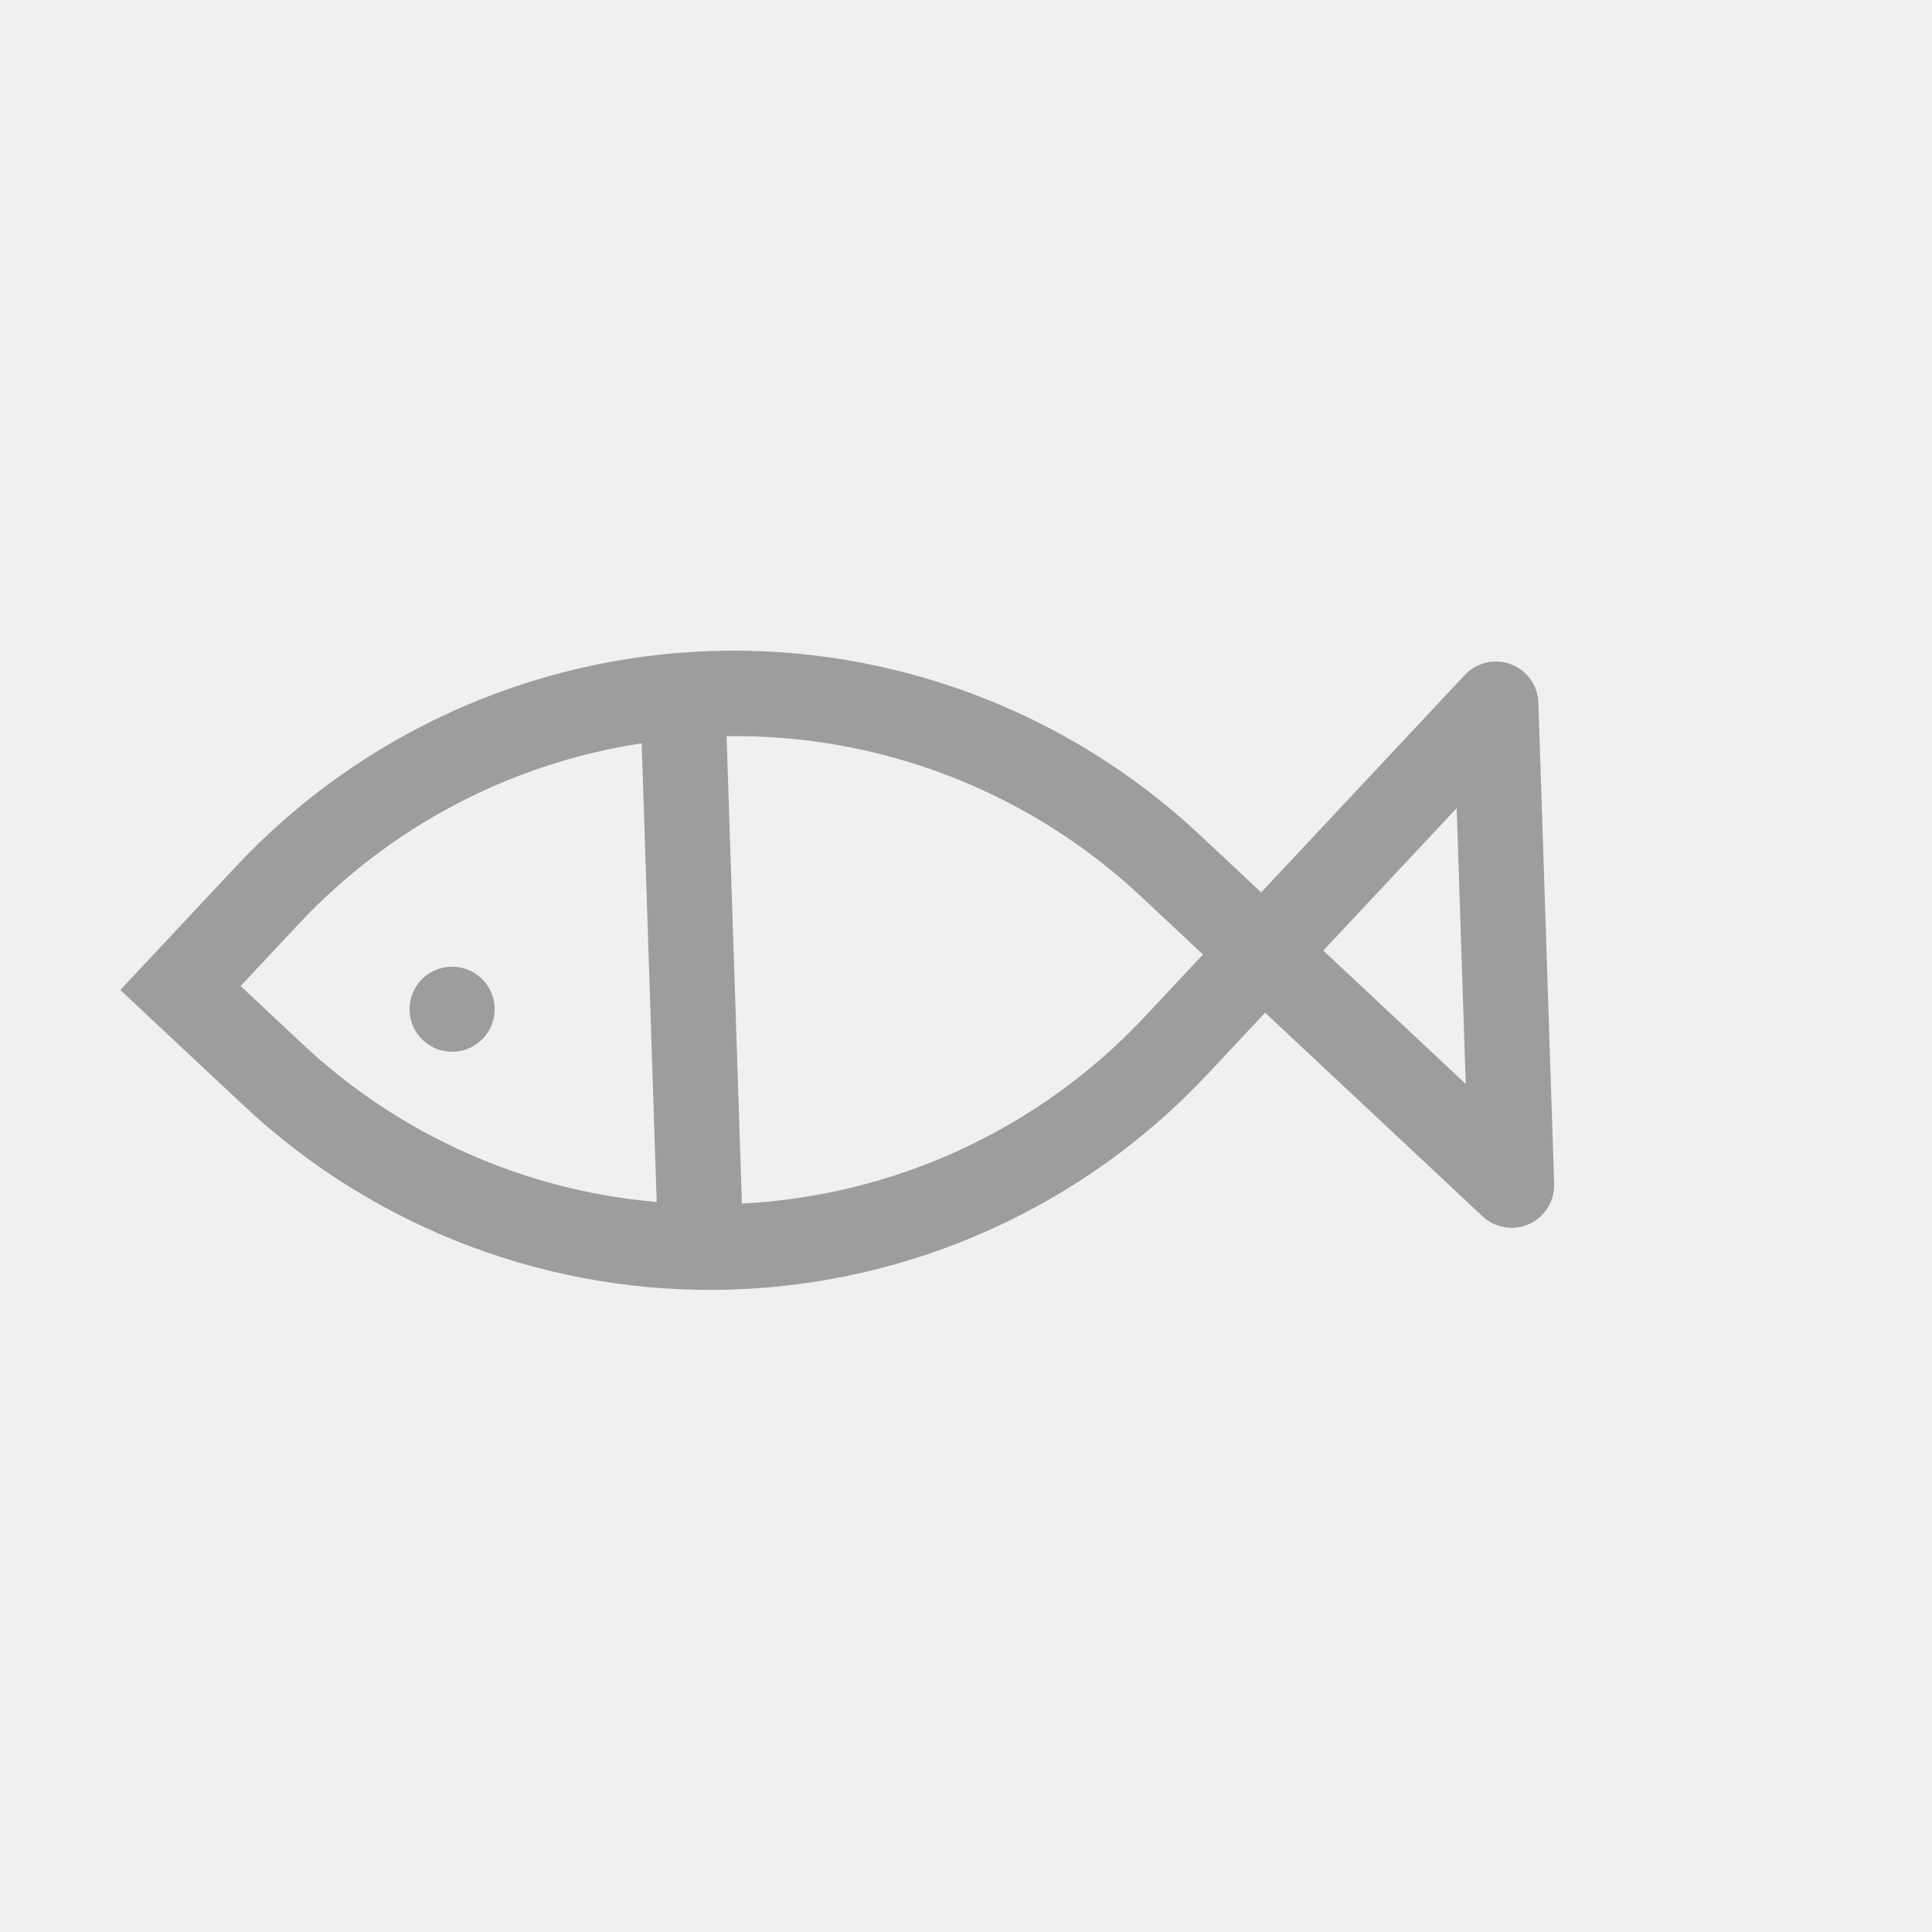
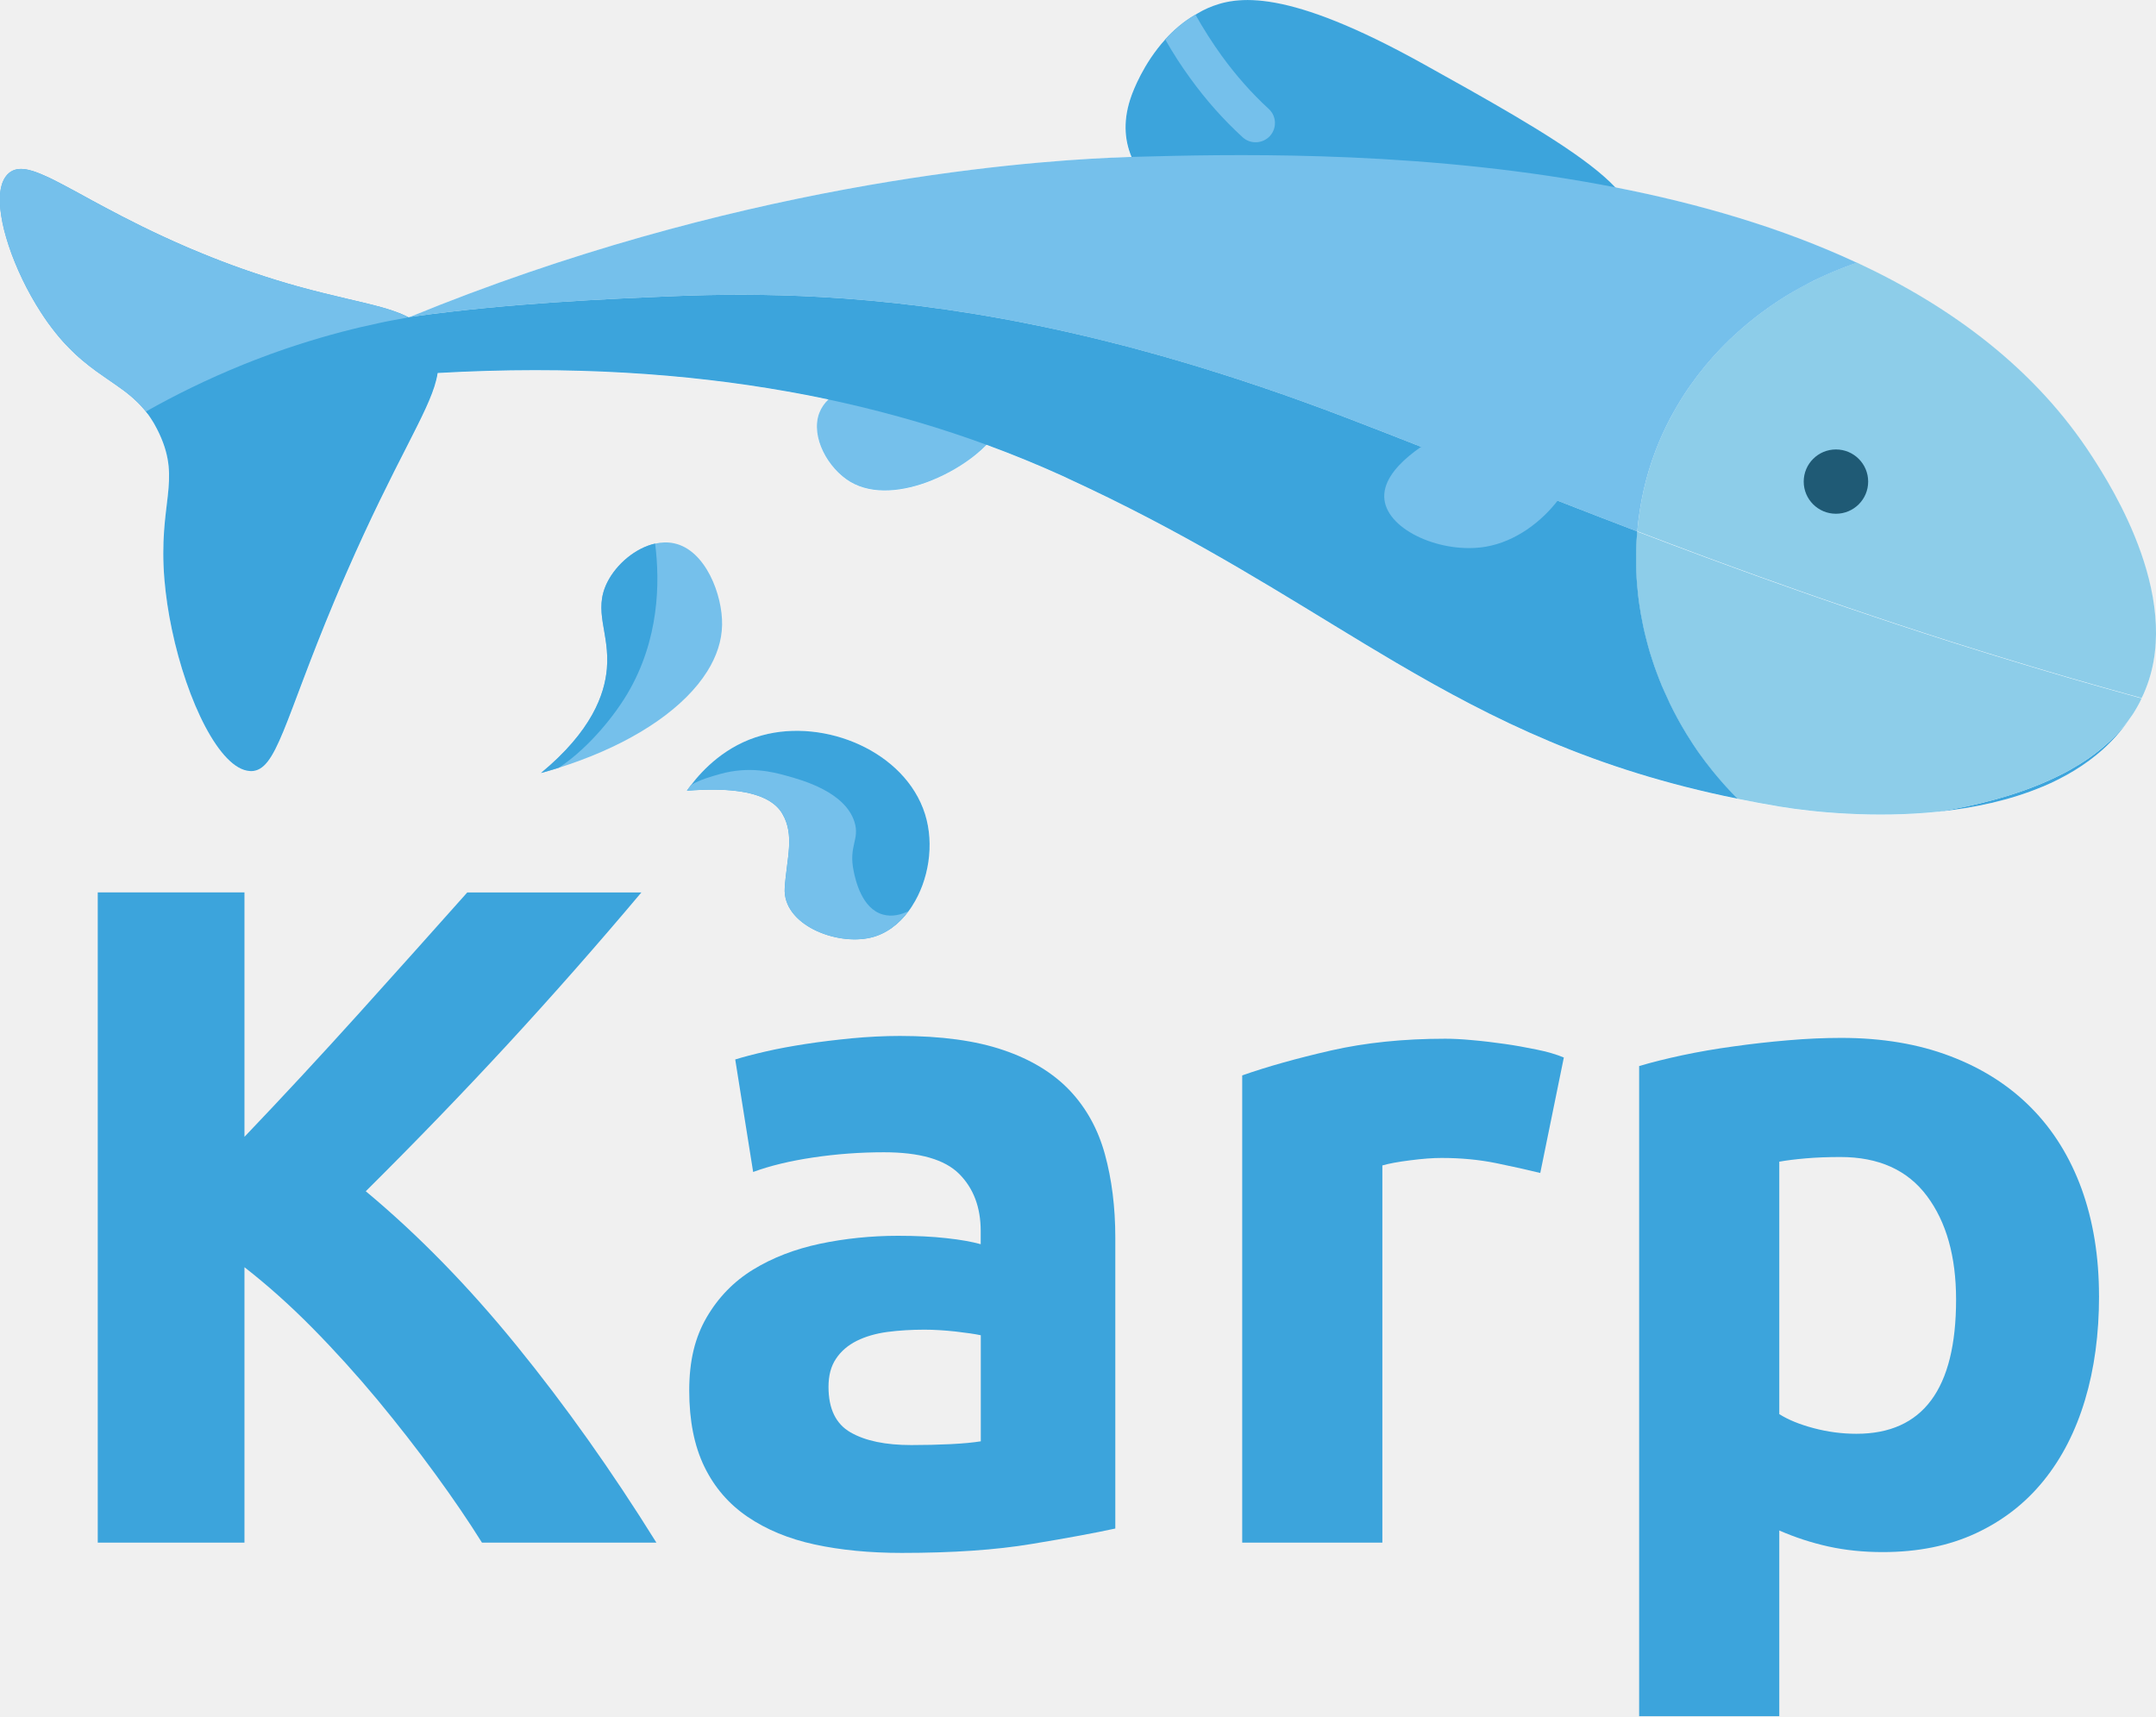
- <svg xmlns="http://www.w3.org/2000/svg" width="249" height="249" viewBox="0 0 249 249" fill="none">
-   <g clip-path="url(#clip0_2208_1095)">
-     <path d="M62.017 126.067C59.807 123.997 56.336 124.111 54.265 126.321C52.195 128.532 52.309 132.003 54.519 134.074C56.73 136.144 60.201 136.03 62.272 133.82C64.342 131.609 64.228 128.138 62.017 126.067Z" fill="#9D9D9D" />
-     <path d="M31.517 142.588C48.517 158.47 71.123 166.961 94.375 166.199C117.627 165.437 139.628 155.484 155.552 138.523L163.05 130.517L191.072 156.761C191.864 157.502 192.858 157.992 193.928 158.168C194.998 158.345 196.096 158.2 197.084 157.753C198.072 157.305 198.905 156.574 199.478 155.653C200.051 154.732 200.337 153.662 200.302 152.578L198.27 90.561C198.234 89.477 197.878 88.427 197.246 87.546C196.614 86.664 195.735 85.99 194.72 85.608C193.705 85.226 192.6 85.153 191.543 85.4C190.487 85.646 189.527 86.2 188.786 86.991L162.542 115.013L154.536 107.515C137.536 91.633 114.93 83.142 91.678 83.904C68.426 84.666 46.425 94.618 30.501 111.579L15.505 127.592L31.517 142.588ZM187.742 104.153L188.907 139.704L170.549 122.511L187.742 104.153ZM155.044 123.019L147.546 131.025C134.009 145.477 115.394 154.113 95.618 155.116L93.644 94.881C113.443 94.587 132.584 101.986 147.038 115.521L155.044 123.019ZM38.507 119.077C50.206 106.575 65.774 98.375 82.701 95.799L84.634 154.913C67.576 153.451 51.507 146.289 39.015 134.582L31.009 127.084L38.507 119.077Z" fill="#9D9D9D" />
+ <svg xmlns="http://www.w3.org/2000/svg" width="201" height="160" viewBox="0 0 201 160" fill="none">
+   <g clip-path="url(#clip0_4208_13566)">
+     <path d="M190.426 73.333L190.372 73.36C187.377 74.614 184.041 75.325 180.733 75.669C180.733 75.683 180.715 75.678 180.715 75.678C177.774 75.982 174.86 76.004 172.228 75.864C172.228 75.864 172.219 75.864 172.215 75.864C169.791 75.742 167.608 75.484 165.852 75.194C164.513 74.968 163.229 74.728 161.967 74.469C148.602 71.762 139.336 67.176 130.187 61.806C130.187 61.806 130.187 61.806 130.182 61.806C122.567 57.328 115.029 52.312 105.272 47.377C104.042 46.752 102.776 46.127 101.469 45.511C100.661 45.126 99.826 44.742 98.978 44.343C96.804 43.361 94.471 42.396 91.98 41.482C91.676 41.798 91.331 42.111 90.95 42.419C89.833 43.32 88.44 44.157 86.956 44.764C86.92 44.778 86.888 44.791 86.856 44.805L86.829 44.818C84.233 45.855 81.374 46.181 79.277 44.941C77.199 43.709 75.547 40.753 76.373 38.525C76.564 38.027 76.859 37.606 77.231 37.253C76.246 37.04 75.252 36.841 74.226 36.655C73.927 36.601 73.623 36.547 73.319 36.492C64.056 34.853 53.296 34.075 40.816 34.785C40.789 34.998 40.744 35.22 40.685 35.446C39.922 38.539 36.859 43.007 32.298 53.453C31.899 54.363 31.527 55.232 31.177 56.069C26.494 67.253 25.813 71.889 23.422 71.902C23.376 71.902 23.326 71.902 23.276 71.893C20.499 71.708 17.436 65.419 16.024 58.677C15.698 57.138 15.466 55.581 15.335 54.059C14.74 46.897 16.918 44.9 14.867 40.467C14.822 40.368 14.776 40.273 14.731 40.182C14.695 40.101 14.654 40.024 14.613 39.951C14.554 39.834 14.495 39.72 14.431 39.616C14.391 39.539 14.35 39.467 14.305 39.394C14.255 39.308 14.205 39.222 14.146 39.141C14.096 39.059 14.041 38.978 13.987 38.896C13.914 38.788 13.846 38.693 13.774 38.593C13.724 38.53 13.674 38.444 13.615 38.385C13.547 38.294 13.474 38.213 13.401 38.131C13.22 37.909 13.025 37.71 12.834 37.52C12.743 37.429 12.653 37.348 12.562 37.262C12.466 37.171 12.371 37.085 12.271 37.004C11.999 36.768 11.722 36.547 11.432 36.338C11.2 36.166 10.955 35.994 10.706 35.822C10.161 35.442 9.594 35.062 9.004 34.636C8.577 34.324 8.137 33.989 7.688 33.608C7.583 33.518 7.479 33.427 7.375 33.337C7.37 33.337 7.366 33.332 7.361 33.327C7.157 33.146 6.953 32.956 6.744 32.748C6.639 32.644 6.535 32.54 6.426 32.431C6.322 32.327 6.208 32.209 6.104 32.096C6.018 32.001 5.932 31.906 5.836 31.806C5.6 31.544 5.36 31.254 5.119 30.951C5.01 30.815 4.901 30.67 4.788 30.52C4.674 30.38 4.566 30.226 4.457 30.072C4.234 29.764 4.026 29.447 3.817 29.126C2.551 27.17 1.489 24.947 0.808 22.873C0.731 22.633 0.654 22.398 0.586 22.158C0.518 21.922 0.454 21.687 0.395 21.461C0.341 21.23 0.291 21.003 0.241 20.782C0.2 20.56 0.159 20.342 0.123 20.125C0.091 19.912 0.064 19.704 0.041 19.5C0.023 19.297 0.009 19.097 0 18.907C-0.013 18.527 0 18.169 0.046 17.843C0.046 17.843 0.046 17.843 0.046 17.839C0.068 17.68 0.1 17.522 0.136 17.377C0.154 17.3 0.177 17.227 0.2 17.155C0.223 17.087 0.25 17.019 0.272 16.956C0.341 16.788 0.427 16.63 0.522 16.498C0.613 16.367 0.713 16.254 0.831 16.154C1.253 15.792 1.784 15.693 2.455 15.806C2.61 15.833 2.759 15.869 2.927 15.919C3.181 15.987 3.463 16.086 3.758 16.209C4.003 16.308 4.257 16.422 4.529 16.548C4.665 16.612 4.806 16.684 4.951 16.752C5.519 17.037 6.145 17.368 6.839 17.744H6.844C7.17 17.92 7.506 18.101 7.865 18.3C8.096 18.432 8.341 18.568 8.595 18.703C8.85 18.839 9.104 18.975 9.367 19.115C9.494 19.188 9.63 19.26 9.771 19.333C11.845 20.442 14.345 21.719 17.359 23.018C17.427 23.05 17.499 23.077 17.567 23.109C17.64 23.14 17.713 23.172 17.79 23.204C18.112 23.344 18.439 23.475 18.77 23.611C19.097 23.747 19.414 23.874 19.732 24.001C20.05 24.127 20.367 24.25 20.672 24.367C21.284 24.603 21.883 24.825 22.459 25.028C24.007 25.576 25.432 26.034 26.744 26.418C27.075 26.513 27.397 26.604 27.71 26.695C29.471 27.183 31.018 27.55 32.366 27.867C32.589 27.917 32.797 27.971 33.006 28.017C33.465 28.125 33.9 28.229 34.318 28.329C34.549 28.388 34.776 28.447 34.994 28.501C35.212 28.56 35.425 28.614 35.634 28.673C35.77 28.714 35.906 28.755 36.033 28.791C36.228 28.85 36.419 28.909 36.6 28.972C36.691 29.004 36.778 29.035 36.868 29.067C37.322 29.226 37.726 29.398 38.098 29.597C38.125 29.583 38.153 29.57 38.184 29.565C68.268 17.232 94.498 15.117 103.679 14.706C104.378 14.674 104.982 14.651 105.476 14.638C104.796 12.999 104.687 11.102 105.485 8.91C105.64 8.498 106.556 5.981 108.621 3.694C109.388 2.848 110.318 2.033 111.439 1.385C111.507 1.345 111.576 1.299 111.644 1.263C111.934 1.087 112.243 0.928 112.569 0.783C115.297 -0.417 119.935 -1.118 132.742 6.013C134.176 6.814 135.587 7.597 136.953 8.367C142.971 11.767 148.09 14.846 150.581 17.481C158.305 18.989 166.052 21.221 173.104 24.512C181.994 28.66 189.795 34.473 195.055 42.632C196.752 45.271 203.914 56.355 199.648 65.106C199.575 65.297 199.489 65.46 199.398 65.627C199.276 65.858 199.158 66.066 199.031 66.27C198.967 66.374 198.904 66.478 198.835 66.582C198.772 66.682 198.699 66.782 198.627 66.881C198.568 66.972 198.504 67.058 198.441 67.144C197.728 68.167 196.911 69.086 196.013 69.897C194.384 71.35 192.477 72.482 190.413 73.356L190.426 73.333Z" fill="white" />
+     <path d="M190.372 73.36C187.377 74.614 184.041 75.325 180.733 75.669C180.733 75.683 180.714 75.678 180.714 75.678C177.774 75.982 174.86 76.004 172.228 75.864C172.228 75.864 172.219 75.864 172.215 75.864C169.791 75.742 167.608 75.484 165.852 75.194C164.513 74.968 163.229 74.728 161.967 74.469C148.602 71.762 139.335 67.176 130.187 61.806C130.187 61.806 130.187 61.806 130.182 61.806C122.567 57.328 115.029 52.312 105.272 47.377C104.042 46.752 102.776 46.127 101.469 45.511C100.661 45.126 99.826 44.742 98.978 44.343C96.804 43.361 94.471 42.396 91.98 41.482C91.676 41.799 91.331 42.111 90.95 42.419C90.768 42.346 90.587 42.279 90.405 42.215C89.52 43.125 88.308 44.022 86.947 44.755C86.915 44.769 86.888 44.787 86.861 44.805L86.833 44.818C84.238 45.855 81.379 46.181 79.282 44.941C77.203 43.709 75.552 40.753 76.377 38.525C76.568 38.027 76.863 37.606 77.235 37.253C76.25 37.04 75.257 36.841 74.231 36.655C73.931 36.601 73.627 36.547 73.323 36.492C64.061 34.853 53.301 34.075 40.821 34.785C40.794 34.998 40.748 35.22 40.689 35.446C40.213 35.469 39.732 35.496 39.246 35.523C38.788 38.656 35.634 42.976 30.737 54.181C30.342 55.083 29.979 55.943 29.634 56.767C25.995 65.451 24.765 70.191 23.285 71.893C20.508 71.708 17.445 65.419 16.034 58.677C15.707 57.138 15.475 55.581 15.344 54.059C14.749 46.897 16.927 44.9 14.876 40.467C14.831 40.368 14.786 40.273 14.74 40.182C14.704 40.101 14.663 40.024 14.622 39.951C14.563 39.834 14.504 39.72 14.441 39.616C14.4 39.539 14.359 39.467 14.313 39.394C14.264 39.308 14.214 39.222 14.155 39.141C14.105 39.059 14.05 38.978 13.996 38.896C13.923 38.788 13.855 38.693 13.783 38.593C13.733 38.53 13.683 38.444 13.624 38.385C13.556 38.294 13.483 38.213 13.41 38.131C13.229 37.909 13.034 37.71 12.843 37.52C12.752 37.429 12.662 37.348 12.571 37.262C12.476 37.171 12.38 37.085 12.28 37.004C12.008 36.768 11.731 36.547 11.441 36.338C11.209 36.166 10.964 35.994 10.715 35.822C10.17 35.442 9.603 35.062 9.013 34.636C8.586 34.324 8.146 33.989 7.697 33.608C7.592 33.518 7.488 33.427 7.384 33.337C7.379 33.337 7.375 33.332 7.37 33.328C7.166 33.146 6.962 32.956 6.753 32.748C6.649 32.644 6.544 32.54 6.435 32.431C6.331 32.327 6.217 32.209 6.113 32.096C6.027 32.001 5.941 31.906 5.845 31.806C5.609 31.544 5.369 31.254 5.128 30.951C5.019 30.815 4.91 30.67 4.797 30.52C4.684 30.38 4.575 30.226 4.466 30.072C4.243 29.764 4.035 29.447 3.826 29.126C2.56 27.17 1.498 24.947 0.817 22.873C0.74 22.633 0.663 22.398 0.595 22.158C0.527 21.922 0.463 21.687 0.404 21.461C0.35 21.23 0.3 21.003 0.25 20.782C0.209 20.56 0.168 20.342 0.132 20.125C0.1 19.912 0.073 19.704 0.05 19.5C0.032 19.297 0.018 19.097 0.009 18.907C-0.004 18.527 0.009 18.169 0.055 17.843C0.055 17.843 0.055 17.843 0.055 17.839C0.077 17.68 0.109 17.522 0.145 17.377C0.163 17.3 0.186 17.227 0.209 17.155C0.232 17.087 0.259 17.019 0.281 16.956C0.35 16.788 0.436 16.63 0.531 16.498C2.328 16.593 5.255 18.581 10.193 21.112C11.827 21.945 13.669 22.837 15.77 23.743C16.238 23.946 16.719 24.145 17.213 24.349C17.563 24.49 17.89 24.616 18.225 24.748C18.588 24.893 18.956 25.038 19.31 25.173C19.682 25.318 20.054 25.45 20.417 25.581C20.758 25.707 21.093 25.83 21.425 25.943C21.761 26.056 22.096 26.174 22.419 26.282C22.823 26.414 23.204 26.541 23.59 26.658C23.998 26.785 24.397 26.907 24.783 27.025C25.155 27.134 25.532 27.247 25.886 27.346C26.145 27.419 26.399 27.487 26.653 27.555C26.97 27.641 27.284 27.727 27.588 27.808C27.801 27.863 28.019 27.917 28.218 27.971C28.7 28.094 29.172 28.207 29.612 28.315C29.612 28.315 29.616 28.315 29.625 28.315C30.787 28.596 31.817 28.827 32.743 29.053C32.775 29.058 32.806 29.067 32.838 29.076C33.387 29.212 33.9 29.348 34.377 29.488C34.418 29.502 34.458 29.511 34.499 29.524C34.703 29.583 34.903 29.651 35.098 29.715C35.18 29.746 35.262 29.778 35.339 29.8C35.525 29.868 35.711 29.936 35.883 30.009C35.883 30.009 35.883 30.009 35.888 30.013C35.929 30.031 35.97 30.054 36.011 30.068C36.129 30.117 36.251 30.172 36.373 30.226C36.401 30.244 36.428 30.253 36.46 30.267C36.487 30.285 36.519 30.303 36.55 30.317C36.578 30.303 36.605 30.29 36.637 30.285C37.163 30.068 37.694 29.859 38.216 29.642C38.339 29.592 38.456 29.547 38.579 29.497C70.138 16.942 97.085 15.561 103.929 15.348C103.842 15.131 103.761 14.909 103.693 14.687C104.392 14.656 104.995 14.633 105.49 14.62C104.809 12.98 104.7 11.084 105.499 8.892C105.653 8.48 106.57 5.963 108.635 3.676C109.402 2.83 110.332 2.015 111.453 1.367C111.521 1.327 111.589 1.281 111.657 1.245C114.475 0.231 119.336 0.118 131.194 6.723C132.619 7.52 134.021 8.299 135.374 9.064C140.461 11.935 144.908 14.574 147.672 16.919C148.185 17.359 148.639 17.78 149.029 18.192C149.887 18.359 150.744 18.536 151.598 18.721C158.396 20.198 165.153 22.258 171.37 25.137C171.429 25.164 171.493 25.191 171.552 25.219C180.447 29.361 188.248 35.184 193.503 43.338C195.137 45.873 201.808 56.21 198.549 64.776C198.418 65.125 198.268 65.473 198.1 65.817C198.028 66.007 197.937 66.166 197.851 66.338C197.724 66.564 197.61 66.773 197.478 66.976C196.97 67.814 196.398 68.584 195.763 69.294C194.969 70.186 194.084 70.97 193.126 71.671C193.126 71.676 193.122 71.681 193.117 71.681C192.273 72.296 191.375 72.849 190.426 73.329L190.372 73.356V73.36Z" fill="white" />
+     <path d="M23.417 71.893C23.372 71.893 23.322 71.893 23.272 71.884C20.494 71.699 17.431 65.41 16.02 58.668C15.693 57.129 15.462 55.572 15.33 54.05C14.736 46.888 16.914 44.891 14.863 40.458C14.817 40.359 14.772 40.264 14.726 40.173C14.69 40.092 14.649 40.015 14.608 39.942C14.549 39.825 14.49 39.711 14.427 39.607C14.386 39.53 14.345 39.458 14.3 39.385C14.25 39.299 14.2 39.213 14.141 39.132C14.091 39.05 14.037 38.969 13.982 38.887C13.909 38.779 13.841 38.684 13.769 38.584C13.719 38.521 13.669 38.435 13.61 38.376C13.542 38.285 13.469 38.204 13.397 38.122C13.215 37.9 13.02 37.701 12.829 37.511C12.739 37.42 12.648 37.339 12.557 37.253C12.462 37.162 12.367 37.076 12.267 36.995C11.994 36.759 11.718 36.538 11.427 36.329C11.196 36.157 10.951 35.985 10.701 35.813C10.156 35.433 9.589 35.053 8.999 34.627C8.573 34.315 8.132 33.979 7.683 33.599C7.579 33.509 7.474 33.418 7.37 33.328C7.365 33.328 7.361 33.323 7.356 33.318C7.152 33.137 6.948 32.947 6.739 32.739C6.635 32.635 6.53 32.531 6.422 32.422C6.317 32.318 6.204 32.2 6.099 32.087C6.013 31.992 5.927 31.897 5.832 31.797C5.596 31.535 5.355 31.245 5.115 30.941C5.006 30.806 4.897 30.661 4.783 30.511C4.67 30.371 4.561 30.217 4.452 30.063C4.23 29.755 4.021 29.438 3.812 29.117C2.546 27.161 1.484 24.938 0.803 22.864C0.726 22.624 0.649 22.389 0.581 22.149C0.513 21.913 0.449 21.678 0.39 21.452C0.336 21.221 0.286 20.994 0.236 20.773C0.195 20.551 0.154 20.333 0.118 20.116C0.086 19.903 0.059 19.695 0.036 19.491C0.018 19.288 0.005 19.088 -0.004 18.898C-0.018 18.518 -0.004 18.16 0.041 17.834C0.041 17.834 0.041 17.834 0.041 17.83C0.064 17.671 0.095 17.513 0.132 17.368C0.15 17.291 0.173 17.218 0.195 17.146C0.218 17.078 0.245 17.01 0.268 16.947C0.336 16.779 0.422 16.621 0.517 16.489C0.608 16.358 0.708 16.245 0.826 16.145C1.248 15.783 1.779 15.684 2.451 15.797C2.605 15.824 2.755 15.86 2.923 15.91C3.177 15.978 3.458 16.077 3.753 16.2C3.998 16.299 4.252 16.413 4.525 16.539C4.661 16.603 4.801 16.675 4.947 16.743C5.514 17.028 6.14 17.359 6.835 17.735H6.839C7.166 17.911 7.502 18.092 7.86 18.291C8.092 18.423 8.337 18.558 8.591 18.694C8.845 18.83 9.099 18.966 9.362 19.106C9.489 19.179 9.626 19.251 9.766 19.324C11.84 20.433 14.341 21.71 17.354 23.009C17.422 23.041 17.495 23.073 17.567 23.1C17.64 23.131 17.712 23.163 17.79 23.195C18.112 23.335 18.439 23.466 18.77 23.602C19.097 23.738 19.414 23.865 19.732 23.992C20.05 24.118 20.367 24.241 20.671 24.358C21.284 24.594 21.883 24.816 22.459 25.019C24.007 25.567 25.432 26.024 26.744 26.409C27.075 26.504 27.397 26.595 27.71 26.686C29.471 27.174 31.018 27.541 32.366 27.858C32.589 27.908 32.797 27.962 33.006 28.008C33.465 28.116 33.9 28.22 34.318 28.32C34.549 28.379 34.776 28.438 34.994 28.492C35.212 28.551 35.425 28.605 35.634 28.664C35.77 28.705 35.906 28.746 36.033 28.782C36.228 28.841 36.419 28.899 36.6 28.963C36.691 28.995 36.777 29.026 36.868 29.058C37.322 29.216 37.726 29.389 38.098 29.588C38.134 29.606 38.175 29.624 38.202 29.647C39.187 30.194 39.9 30.919 40.394 32.005C40.816 32.929 40.943 33.794 40.803 34.776C40.776 34.989 40.73 35.211 40.671 35.437C39.909 38.53 36.845 42.998 32.285 53.444C31.885 54.353 31.513 55.223 31.164 56.06C26.48 67.243 25.799 71.88 23.408 71.893H23.417Z" fill="#3CA4DC" />
+     <path d="M38.089 29.583L13.778 38.589C13.723 38.521 13.669 38.439 13.614 38.371C16.238 36.886 19.283 35.369 22.704 33.984C28.441 31.657 33.719 30.348 38.093 29.583H38.089Z" fill="#3CA4DC" />
+     <path d="M38.089 29.588C37.544 29.683 36.982 29.787 36.405 29.9C36.373 29.905 36.342 29.914 36.31 29.918C36.165 29.945 36.02 29.977 35.87 30.004C35.761 30.027 35.647 30.054 35.529 30.077C34.953 30.199 34.359 30.33 33.76 30.471C33.71 30.484 33.664 30.493 33.619 30.502C33.347 30.566 33.074 30.634 32.802 30.701C31.558 31.009 30.261 31.367 28.931 31.774C28.604 31.874 28.273 31.974 27.942 32.082C27.66 32.178 27.379 32.268 27.088 32.363C26.921 32.417 26.753 32.476 26.585 32.531C26.349 32.612 26.104 32.694 25.863 32.784C25.659 32.852 25.45 32.929 25.241 33.006C25.228 33.011 25.21 33.015 25.201 33.02C24.96 33.11 24.72 33.196 24.474 33.291C24.184 33.4 23.889 33.513 23.594 33.626C23.294 33.744 22.991 33.862 22.691 33.984C19.269 35.369 16.224 36.886 13.601 38.371C13.533 38.281 13.46 38.199 13.388 38.118C13.206 37.896 13.011 37.697 12.82 37.506C12.73 37.416 12.639 37.334 12.548 37.248C12.453 37.158 12.357 37.072 12.258 36.99C11.985 36.755 11.709 36.533 11.418 36.325C11.187 36.153 10.942 35.981 10.692 35.809C10.147 35.428 9.58 35.048 8.99 34.622C8.564 34.31 8.123 33.975 7.674 33.595C7.57 33.504 7.465 33.413 7.361 33.323C7.356 33.323 7.352 33.318 7.347 33.314C7.143 33.133 6.939 32.943 6.73 32.734C6.626 32.63 6.521 32.526 6.413 32.417C6.308 32.313 6.195 32.196 6.09 32.082C6.004 31.987 5.918 31.892 5.823 31.793C5.587 31.53 5.346 31.24 5.106 30.937C4.997 30.801 4.888 30.656 4.774 30.507C4.661 30.366 4.552 30.212 4.443 30.059C4.221 29.751 4.012 29.434 3.803 29.112C2.537 27.156 1.475 24.933 0.794 22.86C0.717 22.62 0.64 22.384 0.572 22.144C0.504 21.909 0.44 21.674 0.381 21.447C0.327 21.216 0.277 20.99 0.227 20.768C0.186 20.546 0.145 20.329 0.109 20.111C0.077 19.899 0.05 19.69 0.027 19.487C0.009 19.283 -0.004 19.084 -0.014 18.894C-0.027 18.513 -0.014 18.156 0.032 17.83C0.032 17.83 0.032 17.83 0.032 17.825C0.055 17.667 0.086 17.508 0.123 17.363C0.141 17.286 0.163 17.214 0.186 17.141C0.209 17.073 0.236 17.006 0.259 16.942C0.327 16.775 0.413 16.616 0.508 16.485C0.599 16.354 0.699 16.24 0.817 16.141C1.239 15.779 1.77 15.679 2.442 15.792C2.596 15.819 2.746 15.856 2.914 15.905C3.168 15.973 3.449 16.073 3.744 16.195C3.989 16.295 4.243 16.408 4.516 16.535C4.652 16.598 4.792 16.671 4.938 16.738C5.505 17.024 6.131 17.354 6.825 17.73H6.83C7.152 17.907 7.493 18.092 7.851 18.287C8.083 18.418 8.328 18.554 8.582 18.69C8.831 18.821 9.086 18.962 9.353 19.102C9.48 19.174 9.616 19.247 9.757 19.319C11.831 20.428 14.332 21.705 17.345 23.005C17.413 23.036 17.486 23.064 17.554 23.095C17.626 23.127 17.699 23.159 17.776 23.19C18.098 23.331 18.425 23.462 18.756 23.598C19.083 23.734 19.401 23.86 19.718 23.987C20.036 24.114 20.354 24.236 20.658 24.354C21.27 24.589 21.869 24.811 22.446 25.015C23.993 25.563 25.418 26.02 26.73 26.405C27.061 26.5 27.383 26.59 27.697 26.681C29.457 27.17 31.005 27.537 32.353 27.854C32.575 27.903 32.784 27.958 32.993 28.003C33.451 28.112 33.887 28.216 34.304 28.316C34.536 28.374 34.763 28.433 34.98 28.488C35.198 28.546 35.411 28.601 35.62 28.66C35.756 28.7 35.892 28.741 36.02 28.777C36.215 28.836 36.405 28.895 36.587 28.958C36.678 28.99 36.764 29.022 36.855 29.053C37.295 29.216 37.703 29.389 38.066 29.583L38.089 29.588Z" fill="#75C0EB" />
+     <path d="M119.617 23.525C118.178 23.136 114.307 22.085 110.904 20.102C108.567 18.74 106.447 16.942 105.485 14.62C104.804 12.981 104.696 11.084 105.494 8.892C105.649 8.48 106.565 5.963 108.63 3.676C109.397 2.83 110.327 2.015 111.448 1.367C111.516 1.327 111.585 1.281 111.653 1.245C111.943 1.069 112.252 0.91 112.578 0.765C115.306 -0.435 119.944 -1.136 132.751 5.995C134.185 6.796 135.596 7.579 136.962 8.349C142.98 11.749 148.099 14.828 150.59 17.463C151.003 17.898 151.343 18.319 151.598 18.726C152.451 20.057 152.464 21.252 151.375 22.289C147.427 26.061 130.359 26.441 119.613 23.525H119.617Z" fill="#3CA4DC" />
+     <path d="M115.841 12.79C114.09 11.188 112.447 9.349 110.976 7.312C110.132 6.153 109.347 4.944 108.63 3.672C109.397 2.825 110.327 2.01 111.448 1.363C112.197 2.694 113.019 3.984 113.899 5.207C115.233 7.04 116.694 8.697 118.269 10.142C119.009 10.807 119.063 11.944 118.392 12.682C117.711 13.411 116.572 13.465 115.841 12.79Z" fill="#75C0EB" />
+     <path d="M86.956 44.751C86.92 44.764 86.888 44.778 86.856 44.791L86.829 44.805C84.233 45.842 81.374 46.168 79.277 44.927C77.199 43.696 75.547 40.739 76.373 38.512C76.564 38.014 76.859 37.593 77.231 37.239C77.639 36.85 78.129 36.542 78.665 36.298C80.185 35.605 82.023 35.41 83.089 35.297C87.337 34.858 93.137 36.189 93.464 38.525C93.582 39.367 93.001 40.422 91.984 41.464C91.68 41.781 91.335 42.093 90.954 42.401C89.838 43.302 88.444 44.139 86.96 44.746L86.956 44.751Z" fill="#75C0EB" />
+     <path d="M199.666 65.084C199.294 64.984 198.922 64.88 198.554 64.776C196.68 64.26 194.833 63.735 193.013 63.209C192.278 62.997 191.543 62.779 190.821 62.562C190.358 62.426 189.904 62.29 189.451 62.154C188.861 61.983 188.28 61.801 187.699 61.625C187.118 61.448 186.542 61.272 185.961 61.095C185.502 60.95 185.039 60.81 184.586 60.669C183.655 60.38 182.739 60.094 181.831 59.805C180.946 59.52 180.066 59.239 179.194 58.953C177.606 58.437 176.04 57.921 174.502 57.401C173.73 57.142 172.968 56.884 172.21 56.626C171.452 56.373 170.699 56.11 169.955 55.852C169.26 55.612 168.575 55.372 167.89 55.132C167.835 55.114 167.776 55.092 167.717 55.069C167.322 54.933 166.932 54.797 166.546 54.657C165.716 54.363 164.895 54.068 164.082 53.779C163.279 53.489 162.494 53.203 161.709 52.918C161.259 52.755 160.815 52.592 160.365 52.425C159.921 52.266 159.481 52.103 159.04 51.94C157.947 51.533 156.867 51.13 155.796 50.727C155.265 50.528 154.729 50.328 154.207 50.125C153.676 49.926 153.154 49.726 152.637 49.532C152.864 46.965 153.418 44.429 154.352 41.989C154.629 41.26 154.938 40.544 155.274 39.852C155.355 39.689 155.432 39.526 155.519 39.363C155.532 39.336 155.541 39.313 155.555 39.295C155.655 39.091 155.764 38.892 155.873 38.693C155.954 38.534 156.041 38.376 156.136 38.217C156.195 38.104 156.263 37.991 156.326 37.887C156.449 37.674 156.581 37.461 156.712 37.248C156.907 36.936 157.107 36.623 157.316 36.316C157.398 36.198 157.479 36.08 157.561 35.958C158.437 34.708 159.412 33.527 160.474 32.426C160.601 32.291 160.733 32.159 160.869 32.028C160.996 31.897 161.132 31.765 161.264 31.639C161.446 31.462 161.627 31.29 161.818 31.122C162.017 30.941 162.217 30.765 162.421 30.588C162.771 30.285 163.129 29.986 163.497 29.696C163.696 29.538 163.901 29.379 164.105 29.226C164.341 29.044 164.586 28.868 164.831 28.696C164.949 28.614 165.067 28.533 165.185 28.447C165.494 28.234 165.811 28.03 166.129 27.822C166.292 27.722 166.451 27.623 166.61 27.523C166.773 27.424 166.932 27.328 167.096 27.233C167.586 26.944 168.085 26.667 168.593 26.409C168.934 26.237 169.274 26.07 169.619 25.902C169.995 25.721 170.372 25.554 170.758 25.391C170.967 25.305 171.171 25.219 171.38 25.133C171.629 25.028 171.879 24.933 172.128 24.843C172.455 24.716 172.791 24.598 173.122 24.485C182.013 28.632 189.814 34.446 195.073 42.605C196.771 45.244 203.932 56.328 199.666 65.079V65.084Z" fill="#8DCDE9" />
+     <path d="M152.632 49.545C150.082 48.572 147.613 47.617 145.212 46.679C140.724 44.923 136.499 43.238 132.501 41.663C130.069 40.698 127.718 39.784 125.449 38.919C114.543 34.749 104.859 31.987 96.109 30.226C88.998 28.795 82.504 28.021 76.477 27.686C71.581 27.415 66.984 27.433 62.618 27.618C56.868 27.863 47.469 28.257 38.575 29.502C38.447 29.52 38.32 29.538 38.193 29.556C68.277 17.223 94.507 15.108 103.688 14.697C104.387 14.665 104.991 14.642 105.485 14.629C105.735 14.624 105.953 14.615 106.143 14.611C110.182 14.502 116.155 14.357 123.175 14.574C130.531 14.805 139.031 15.434 147.677 16.929C148.648 17.096 149.624 17.277 150.599 17.467C158.323 18.975 166.07 21.207 173.122 24.499C172.786 24.612 172.455 24.73 172.128 24.856C171.874 24.947 171.625 25.047 171.38 25.146C171.171 25.232 170.967 25.318 170.758 25.404C170.372 25.567 169.995 25.739 169.619 25.916C169.274 26.079 168.933 26.246 168.593 26.423C168.085 26.686 167.59 26.962 167.095 27.247C166.932 27.346 166.773 27.442 166.61 27.537C166.447 27.636 166.288 27.736 166.129 27.835C165.811 28.039 165.494 28.247 165.185 28.46C165.062 28.542 164.944 28.628 164.831 28.709C164.586 28.881 164.341 29.058 164.105 29.239C163.901 29.393 163.696 29.552 163.497 29.71C163.129 29.995 162.771 30.299 162.421 30.602C162.217 30.778 162.017 30.955 161.818 31.136C161.632 31.308 161.445 31.476 161.264 31.652C161.128 31.779 160.996 31.91 160.869 32.042C160.738 32.173 160.601 32.304 160.474 32.44C159.412 33.54 158.437 34.722 157.561 35.972C157.479 36.089 157.397 36.207 157.316 36.329C157.107 36.637 156.907 36.945 156.712 37.262C156.581 37.475 156.453 37.688 156.326 37.9C156.258 38.009 156.195 38.118 156.136 38.231C156.045 38.385 155.959 38.543 155.873 38.706C155.764 38.901 155.655 39.1 155.555 39.308C155.541 39.331 155.532 39.354 155.519 39.376C155.432 39.539 155.351 39.702 155.274 39.865C154.938 40.562 154.629 41.278 154.352 42.002C153.417 44.443 152.864 46.978 152.637 49.545H152.632Z" fill="#75C0EB" />
+     <path d="M199.044 66.252C198.917 66.46 198.781 66.664 198.64 66.863C198.777 66.659 198.917 66.46 199.044 66.252Z" fill="#3CA4DC" />
+     <path d="M190.426 73.333L190.372 73.36C187.377 74.615 184.041 75.325 180.733 75.669C184.209 75.099 187.826 74.193 191.03 72.749C191.239 72.654 191.443 72.559 191.651 72.459C191.887 72.351 192.119 72.228 192.346 72.115C192.5 72.038 192.654 71.952 192.804 71.871C192.913 71.812 193.017 71.758 193.122 71.694C193.122 71.694 193.131 71.694 193.131 71.685C193.385 71.54 193.635 71.395 193.88 71.241C193.98 71.178 194.084 71.115 194.184 71.047C194.474 70.866 194.751 70.671 195.028 70.472C195.119 70.408 195.214 70.336 195.3 70.268C195.414 70.186 195.527 70.1 195.636 70.01C195.745 69.919 195.854 69.833 195.963 69.743C196.103 69.63 196.244 69.512 196.38 69.385C196.398 69.367 196.412 69.358 196.426 69.34C196.544 69.245 196.653 69.141 196.766 69.032C196.825 68.978 196.879 68.923 196.934 68.869C197.016 68.787 197.097 68.71 197.174 68.624C197.229 68.57 197.279 68.52 197.333 68.462C197.438 68.357 197.533 68.253 197.633 68.14C197.737 68.027 197.837 67.909 197.937 67.787C198.05 67.656 198.164 67.515 198.268 67.379C198.332 67.298 198.395 67.212 198.459 67.13C197.746 68.154 196.929 69.073 196.031 69.883C194.402 71.337 192.496 72.468 190.431 73.342L190.426 73.333Z" fill="#3CA4DC" />
+     <path d="M180.733 75.665L180.714 75.674C177.774 75.977 174.86 76 172.228 75.859C172.228 75.859 172.219 75.859 172.214 75.859C169.791 75.737 167.608 75.479 165.852 75.189C164.513 74.963 163.229 74.723 161.967 74.465C161.595 74.089 161.228 73.704 160.878 73.315C160.765 73.193 160.656 73.07 160.551 72.948C160.406 72.79 160.27 72.627 160.134 72.464C160.048 72.369 159.961 72.265 159.884 72.165C159.798 72.065 159.721 71.961 159.635 71.862C159.43 71.613 159.235 71.359 159.04 71.106C159.004 71.056 158.968 71.006 158.927 70.956C158.927 70.947 158.918 70.947 158.913 70.938C158.745 70.721 158.586 70.494 158.427 70.272C158.4 70.236 158.378 70.205 158.35 70.168C158.341 70.155 158.332 70.141 158.323 70.128C158.323 70.119 158.314 70.119 158.309 70.109C158.3 70.1 158.291 70.082 158.282 70.073C158.228 69.996 158.178 69.924 158.128 69.847C158.033 69.716 157.942 69.58 157.856 69.439C157.833 69.412 157.815 69.381 157.797 69.349C157.788 69.335 157.779 69.317 157.769 69.308C157.397 68.742 157.048 68.176 156.717 67.592C156.594 67.375 156.467 67.153 156.349 66.931C156.104 66.487 155.877 66.039 155.659 65.587C155.487 65.224 155.314 64.853 155.155 64.482C155.106 64.373 155.056 64.264 155.015 64.16L154.983 64.092C154.983 64.092 154.969 64.065 154.965 64.047C154.924 63.966 154.892 63.884 154.86 63.798C154.838 63.748 154.82 63.699 154.797 63.649C154.783 63.621 154.779 63.594 154.765 63.567C154.752 63.535 154.738 63.499 154.724 63.468C154.715 63.449 154.711 63.431 154.702 63.409C154.602 63.151 154.497 62.883 154.402 62.625C154.266 62.25 154.134 61.869 154.012 61.489C153.962 61.335 153.907 61.177 153.862 61.018C153.853 61 153.853 60.986 153.844 60.973C153.844 60.964 153.844 60.955 153.835 60.946C153.776 60.746 153.717 60.543 153.662 60.339C153.631 60.244 153.603 60.144 153.581 60.04C153.54 59.891 153.499 59.737 153.463 59.583C153.422 59.434 153.386 59.28 153.349 59.13C153.349 59.112 153.34 59.099 153.336 59.08C153.29 58.89 153.249 58.696 153.204 58.505C153.204 58.492 153.195 58.478 153.195 58.465C153.177 58.379 153.163 58.292 153.145 58.211C153.018 57.595 152.909 56.98 152.818 56.364C152.773 56.038 152.732 55.716 152.696 55.395C152.659 55.087 152.628 54.779 152.605 54.471C152.6 54.394 152.591 54.317 152.591 54.236C152.591 54.227 152.591 54.213 152.591 54.204C152.591 54.181 152.587 54.159 152.582 54.136C152.569 53.978 152.56 53.824 152.555 53.67C152.555 53.661 152.555 53.647 152.555 53.638C152.546 53.525 152.541 53.407 152.537 53.294C152.537 53.281 152.537 53.272 152.537 53.258C152.528 53.041 152.519 52.828 152.519 52.61C152.514 52.524 152.514 52.438 152.519 52.352C152.514 52.158 152.519 51.959 152.519 51.764C152.519 51.637 152.519 51.515 152.523 51.392C152.528 51.221 152.537 51.044 152.541 50.872C152.541 50.718 152.551 50.564 152.56 50.41C152.578 50.12 152.6 49.84 152.623 49.554C153.141 49.754 153.667 49.948 154.193 50.147C154.72 50.347 155.251 50.55 155.782 50.75C156.853 51.153 157.933 51.556 159.027 51.963C159.467 52.126 159.907 52.289 160.352 52.447C160.796 52.61 161.246 52.778 161.695 52.941C162.476 53.231 163.265 53.511 164.068 53.801C164.881 54.091 165.702 54.385 166.533 54.679C166.918 54.82 167.309 54.956 167.704 55.092C167.762 55.114 167.821 55.137 167.876 55.155C168.561 55.395 169.246 55.635 169.941 55.875C170.685 56.133 171.438 56.391 172.196 56.649C172.95 56.912 173.717 57.17 174.488 57.423C176.026 57.944 177.592 58.46 179.181 58.976C180.052 59.261 180.932 59.542 181.817 59.827C182.725 60.117 183.642 60.407 184.572 60.692C185.026 60.833 185.484 60.973 185.947 61.118C186.523 61.294 187.1 61.471 187.685 61.648C188.27 61.824 188.851 62.005 189.437 62.177C189.891 62.313 190.349 62.449 190.807 62.585C191.533 62.802 192.269 63.019 192.999 63.232C194.819 63.757 196.666 64.282 198.54 64.799C198.908 64.903 199.28 65.002 199.652 65.106C199.58 65.297 199.493 65.46 199.403 65.627C199.28 65.858 199.162 66.066 199.035 66.27C198.971 66.374 198.908 66.478 198.84 66.582C198.776 66.682 198.704 66.782 198.631 66.881C198.572 66.972 198.509 67.058 198.445 67.144C198.382 67.225 198.318 67.311 198.254 67.393C198.15 67.533 198.037 67.669 197.923 67.8C197.823 67.923 197.723 68.04 197.619 68.154C197.519 68.267 197.424 68.371 197.32 68.475C197.27 68.534 197.215 68.584 197.161 68.638C197.084 68.72 196.997 68.801 196.92 68.882C196.866 68.937 196.811 68.991 196.752 69.046C196.639 69.15 196.53 69.254 196.412 69.353C196.394 69.371 196.38 69.381 196.367 69.399C196.226 69.521 196.09 69.639 195.949 69.756C195.84 69.847 195.731 69.938 195.622 70.023C195.513 70.109 195.395 70.195 195.286 70.282C195.196 70.35 195.105 70.422 195.014 70.485C194.737 70.684 194.456 70.875 194.17 71.06C194.07 71.128 193.97 71.192 193.866 71.255C193.621 71.409 193.371 71.554 193.117 71.699C193.117 71.703 193.113 71.708 193.108 71.708C192.999 71.771 192.895 71.826 192.79 71.884C192.641 71.966 192.486 72.052 192.332 72.129C192.105 72.246 191.874 72.364 191.638 72.473C191.434 72.573 191.225 72.668 191.016 72.763C187.812 74.207 184.195 75.112 180.719 75.683L180.733 75.665Z" fill="#8DCDE9" />
+     <path d="M161.967 74.46C148.602 71.753 139.335 67.166 130.187 61.797C130.187 61.797 130.187 61.797 130.182 61.797C122.567 57.319 115.029 52.303 105.272 47.367C104.042 46.743 102.776 46.118 101.469 45.502C100.661 45.117 99.826 44.732 98.978 44.334C96.804 43.352 94.471 42.387 91.98 41.472C87.895 39.969 83.362 38.607 78.352 37.488C77.98 37.402 77.607 37.325 77.226 37.244C76.241 37.031 75.248 36.832 74.222 36.646C73.922 36.592 73.618 36.538 73.314 36.483C64.052 34.844 53.292 34.065 40.812 34.776C35.107 35.102 29.049 35.736 22.605 36.741C25.972 35.007 30.692 32.694 36.455 30.267C36.968 30.054 37.485 29.837 38.016 29.619C38.044 29.606 38.075 29.592 38.112 29.583C38.139 29.57 38.166 29.556 38.198 29.551C38.325 29.533 38.452 29.515 38.579 29.502C47.474 28.256 56.872 27.863 62.622 27.618C66.993 27.433 71.585 27.414 76.482 27.686C82.508 28.021 89.003 28.795 96.114 30.226C104.868 31.987 114.553 34.749 125.453 38.919C127.722 39.784 130.073 40.703 132.506 41.663C136.504 43.238 140.729 44.922 145.217 46.679C147.618 47.616 150.086 48.572 152.637 49.545C152.614 49.83 152.591 50.116 152.573 50.401C152.564 50.555 152.555 50.704 152.555 50.863C152.546 51.035 152.542 51.211 152.537 51.383C152.537 51.51 152.537 51.632 152.532 51.755C152.532 51.949 152.528 52.148 152.532 52.343C152.532 52.429 152.532 52.52 152.532 52.601C152.532 52.819 152.537 53.031 152.551 53.249C152.551 53.262 152.551 53.271 152.551 53.285C152.551 53.398 152.56 53.516 152.569 53.629C152.569 53.638 152.569 53.652 152.569 53.661C152.569 53.819 152.587 53.978 152.596 54.127C152.596 54.15 152.601 54.172 152.605 54.195C152.605 54.204 152.605 54.218 152.605 54.227C152.605 54.308 152.614 54.381 152.619 54.462C152.641 54.77 152.673 55.078 152.709 55.386C152.741 55.712 152.787 56.033 152.832 56.355C152.923 56.97 153.027 57.586 153.159 58.202C153.177 58.283 153.191 58.369 153.209 58.451C153.209 58.451 153.218 58.483 153.218 58.496C153.263 58.686 153.304 58.881 153.349 59.071C153.349 59.089 153.358 59.103 153.363 59.121C153.399 59.275 153.436 59.424 153.476 59.574C153.517 59.723 153.558 59.877 153.594 60.031C153.617 60.135 153.649 60.235 153.676 60.33C153.731 60.534 153.79 60.737 153.849 60.937C153.849 60.946 153.849 60.955 153.858 60.964C153.867 60.982 153.867 60.995 153.876 61.009C153.921 61.167 153.976 61.326 154.026 61.48C154.148 61.865 154.28 62.24 154.416 62.616C154.511 62.879 154.616 63.142 154.715 63.4C154.724 63.418 154.729 63.436 154.738 63.458C154.752 63.49 154.765 63.526 154.779 63.558C154.792 63.585 154.797 63.612 154.811 63.639C154.833 63.689 154.851 63.739 154.874 63.789C154.901 63.87 154.933 63.956 154.979 64.038C154.979 64.056 154.988 64.07 154.997 64.083L155.028 64.151C155.069 64.255 155.119 64.364 155.169 64.473C155.333 64.844 155.5 65.215 155.673 65.577C155.891 66.026 156.118 66.478 156.363 66.922C156.481 67.144 156.608 67.366 156.73 67.583C157.062 68.167 157.411 68.733 157.783 69.299C157.792 69.308 157.801 69.326 157.81 69.34C157.829 69.371 157.847 69.399 157.869 69.43C157.956 69.571 158.046 69.707 158.142 69.838C158.192 69.915 158.246 69.987 158.296 70.064C158.305 70.073 158.314 70.091 158.323 70.1C158.323 70.109 158.332 70.109 158.337 70.118C158.346 70.132 158.355 70.146 158.364 70.159C158.391 70.195 158.414 70.227 158.441 70.263C158.6 70.485 158.759 70.712 158.927 70.929C158.927 70.938 158.936 70.938 158.94 70.947C158.977 70.997 159.013 71.047 159.054 71.096C159.244 71.35 159.444 71.603 159.648 71.853C159.73 71.952 159.812 72.052 159.898 72.156C159.98 72.26 160.061 72.36 160.148 72.455C160.284 72.618 160.42 72.781 160.565 72.939C160.669 73.061 160.778 73.184 160.892 73.306C161.241 73.695 161.609 74.08 161.981 74.456L161.967 74.46Z" fill="#3CA4DC" />
+     <path d="M171.162 47.897C172.821 47.897 174.166 46.555 174.166 44.9C174.166 43.245 172.821 41.903 171.162 41.903C169.503 41.903 168.157 43.245 168.157 44.9C168.157 46.555 169.503 47.897 171.162 47.897Z" fill="#1F5A75" />
+     <path d="M146.882 40.698C145.525 38.014 138.904 38.24 134.502 40.467C133.744 40.848 128.684 43.501 129.07 46.593C129.433 49.509 134.493 51.655 138.509 50.971C144.069 50.025 148.312 43.537 146.882 40.698Z" fill="#75C0EB" />
+     <path d="M85.045 84.457C84.941 84.625 84.827 84.783 84.709 84.942C83.797 86.169 82.599 87.074 81.201 87.409C77.961 88.188 72.942 86.205 73.16 82.778C73.337 80.043 74.117 77.874 72.937 75.864C72.375 74.909 71.177 74.058 68.681 73.745C67.469 73.591 65.949 73.569 64.038 73.718C64.147 73.555 64.283 73.374 64.437 73.175C65.508 71.78 67.664 69.476 71.045 68.557C76.922 66.949 84.392 70.06 86.239 75.896C87.133 78.739 86.575 82.081 85.045 84.453V84.457Z" fill="white" />
+     <path d="M85.045 84.457C84.941 84.625 84.827 84.783 84.709 84.942C83.797 86.169 82.599 87.074 81.201 87.409C77.961 88.188 72.942 86.205 73.16 82.778C73.337 80.043 74.117 77.874 72.937 75.864C72.375 74.909 71.177 74.058 68.681 73.745C67.469 73.591 65.949 73.569 64.038 73.718C64.147 73.555 64.283 73.374 64.437 73.175C65.508 71.78 67.664 69.476 71.045 68.557C76.922 66.949 84.392 70.06 86.239 75.896C87.133 78.739 86.575 82.081 85.045 84.453V84.457Z" fill="#3CA4DC" />
+     <path d="M65.931 62.598C63.875 65.876 59.645 68.846 54.032 70.915C53.401 71.151 52.756 71.368 52.094 71.581C51.549 71.749 51 71.916 50.437 72.07C55.161 68.163 56.369 64.758 56.577 62.363C56.868 58.981 55.261 56.998 56.618 54.286C57.467 52.597 59.246 51.089 61.079 50.682C61.66 50.55 62.25 50.528 62.827 50.65C65.781 51.261 67.374 55.486 67.319 58.256C67.296 59.732 66.816 61.19 65.931 62.598Z" fill="#75C0EB" />
+     <path d="M84.709 84.942C83.797 86.169 82.599 87.074 81.201 87.409C77.961 88.188 72.942 86.205 73.16 82.778C73.337 80.043 74.117 77.874 72.937 75.864C72.375 74.909 71.177 74.058 68.681 73.745C67.469 73.591 65.949 73.569 64.038 73.718C64.147 73.555 64.283 73.374 64.437 73.175C65.268 72.686 66.28 72.4 67.151 72.156C69.852 71.4 72.089 71.984 73.255 72.305C74.816 72.731 78.769 73.822 79.659 76.62C80.18 78.291 79.078 78.843 79.595 81.256C79.758 82.031 80.33 84.697 82.3 85.259C83.198 85.517 84.074 85.254 84.705 84.937L84.709 84.942Z" fill="#75C0EB" />
+     <path d="M58.474 64.704C56.882 67.361 54.354 70.118 52.089 71.576C51.549 71.749 50.995 71.916 50.437 72.065C55.161 68.158 56.364 64.753 56.577 62.354C56.868 58.976 55.261 56.989 56.618 54.281C57.467 52.592 59.246 51.085 61.075 50.677C61.538 54.299 61.465 59.669 58.474 64.704Z" fill="#3CA4DC" />
+     <path d="M44.932 143.818C43.698 141.844 42.25 139.712 40.58 137.426C38.91 135.135 37.104 132.821 35.18 130.494C33.246 128.171 31.227 125.939 29.121 123.802C27.011 121.665 24.896 119.782 22.791 118.143V143.818H9.113V83.199H22.791V105.986C26.308 102.301 29.884 98.448 33.51 94.427C37.136 90.398 40.489 86.662 43.562 83.203H59.795C55.656 88.12 51.495 92.843 47.315 97.375C43.126 101.911 38.724 106.47 34.1 111.061C38.96 115.105 43.653 119.904 48.163 125.455C52.679 131.005 57.026 137.127 61.193 143.818H44.932Z" fill="#3CA4DC" />
+     <path d="M83.902 96.582C87.754 96.582 90.972 97.021 93.541 97.9C96.118 98.774 98.17 100.028 99.726 101.658C101.274 103.297 102.367 105.275 103.007 107.607C103.647 109.939 103.978 112.533 103.978 115.385V142.505C102.1 142.913 99.504 143.397 96.173 143.945C92.842 144.502 88.807 144.778 84.07 144.778C81.088 144.778 78.383 144.516 75.964 143.995C73.532 143.47 71.449 142.605 69.693 141.41C67.936 140.215 66.598 138.657 65.663 136.733C64.728 134.804 64.256 132.45 64.256 129.643C64.256 126.836 64.796 124.689 65.876 122.824C66.961 120.959 68.408 119.469 70.219 118.36C72.025 117.255 74.099 116.454 76.441 115.956C78.782 115.467 81.206 115.213 83.72 115.213C85.417 115.213 86.924 115.286 88.236 115.435C89.547 115.575 90.618 115.77 91.43 115.997V114.774C91.43 112.56 90.759 110.781 89.42 109.441C88.072 108.096 85.74 107.426 82.404 107.426C80.176 107.426 77.988 107.589 75.824 107.91C73.663 108.232 71.794 108.68 70.215 109.264L68.544 98.774C69.307 98.538 70.255 98.289 71.399 98.027C72.534 97.764 73.777 97.538 75.125 97.329C76.468 97.121 77.884 96.954 79.377 96.804C80.87 96.664 82.368 96.582 83.892 96.582H83.902ZM84.954 134.723C86.239 134.723 87.464 134.695 88.635 134.637C89.806 134.578 90.741 134.487 91.439 134.374V124.486C90.918 124.373 90.128 124.259 89.08 124.137C88.022 124.024 87.06 123.965 86.184 123.965C84.959 123.965 83.802 124.037 82.722 124.178C81.637 124.327 80.689 124.603 79.867 125.011C79.055 125.418 78.406 125.971 77.938 126.677C77.466 127.374 77.24 128.248 77.24 129.299C77.24 131.34 77.925 132.758 79.295 133.541C80.67 134.333 82.558 134.723 84.954 134.723Z" fill="#3CA4DC" />
+     <path d="M143.601 109.359C142.43 109.069 141.06 108.761 139.485 108.44C137.91 108.119 136.208 107.956 134.398 107.956C133.576 107.956 132.601 108.028 131.466 108.177C130.322 108.318 129.46 108.485 128.875 108.653V143.818H115.809V100.259C118.151 99.439 120.91 98.665 124.091 97.936C127.282 97.212 130.826 96.84 134.743 96.84C135.451 96.84 136.29 96.881 137.288 96.976C138.282 97.062 139.272 97.184 140.27 97.325C141.264 97.465 142.253 97.646 143.247 97.85C144.245 98.049 145.09 98.298 145.793 98.593L143.597 109.355L143.601 109.359Z" fill="#3CA4DC" />
+     <path d="M195.69 120.814C195.69 124.372 195.255 127.61 194.379 130.525C193.503 133.446 192.219 135.949 190.517 138.05C188.815 140.151 186.714 141.781 184.204 142.949C181.695 144.117 178.795 144.701 175.527 144.701C173.717 144.701 172.015 144.525 170.44 144.176C168.865 143.827 167.345 143.329 165.879 142.687V160.004H152.814V99.389C153.985 99.041 155.323 98.706 156.844 98.38C158.364 98.058 159.961 97.782 161.622 97.556C163.292 97.32 164.985 97.13 166.71 96.985C168.43 96.836 170.086 96.763 171.661 96.763C175.455 96.763 178.854 97.334 181.826 98.47C184.808 99.602 187.322 101.209 189.369 103.283C191.415 105.348 192.981 107.874 194.066 110.844C195.141 113.819 195.686 117.142 195.686 120.818L195.69 120.814ZM182.362 121.162C182.362 117.142 181.454 113.923 179.643 111.501C177.833 109.078 175.141 107.869 171.579 107.869C170.408 107.869 169.324 107.91 168.334 107.996C167.345 108.082 166.524 108.186 165.879 108.304V131.838C166.701 132.359 167.762 132.798 169.083 133.147C170.395 133.496 171.724 133.672 173.072 133.672C179.267 133.672 182.362 129.502 182.362 121.158V121.162Z" fill="#3CA4DC" />
  </g>
  <defs>
-     <clipPath id="clip0_2208_1095">
-       <rect width="175.506" height="175.506" fill="white" transform="translate(128.1 248.07) rotate(-136.877)" />
+     <clipPath id="clip0_4208_13566">
+       <rect width="201" height="160" fill="white" />
    </clipPath>
  </defs>
</svg>
